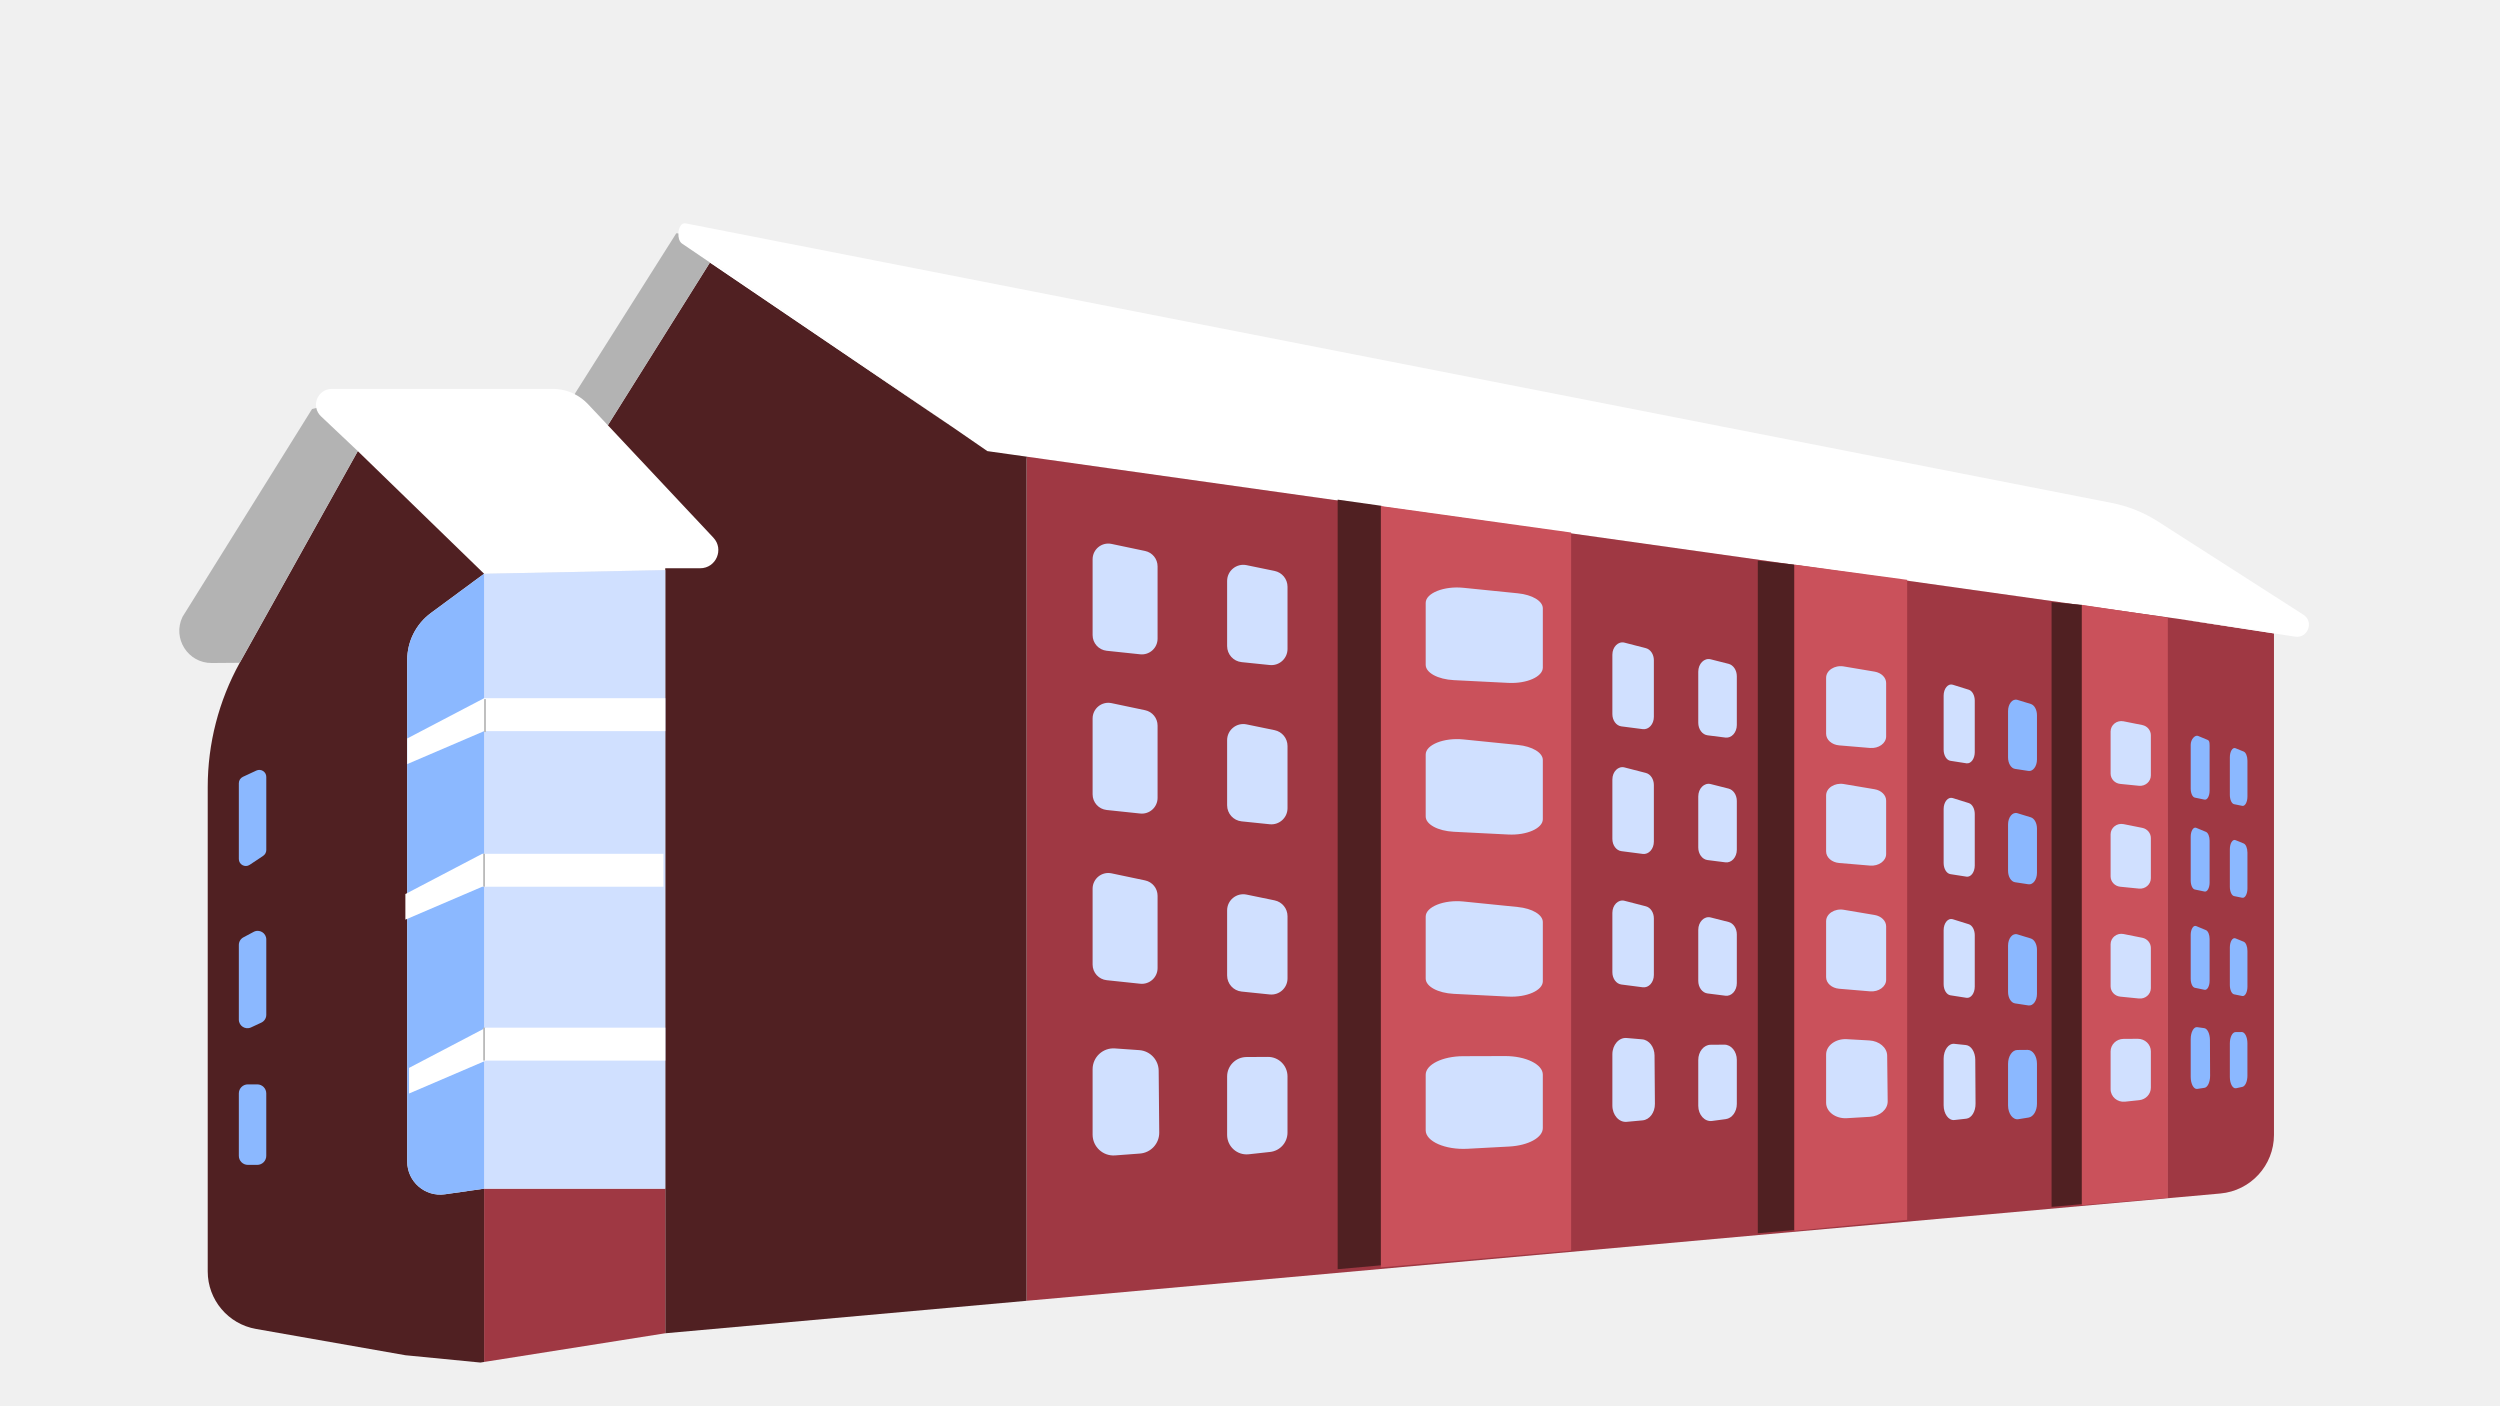
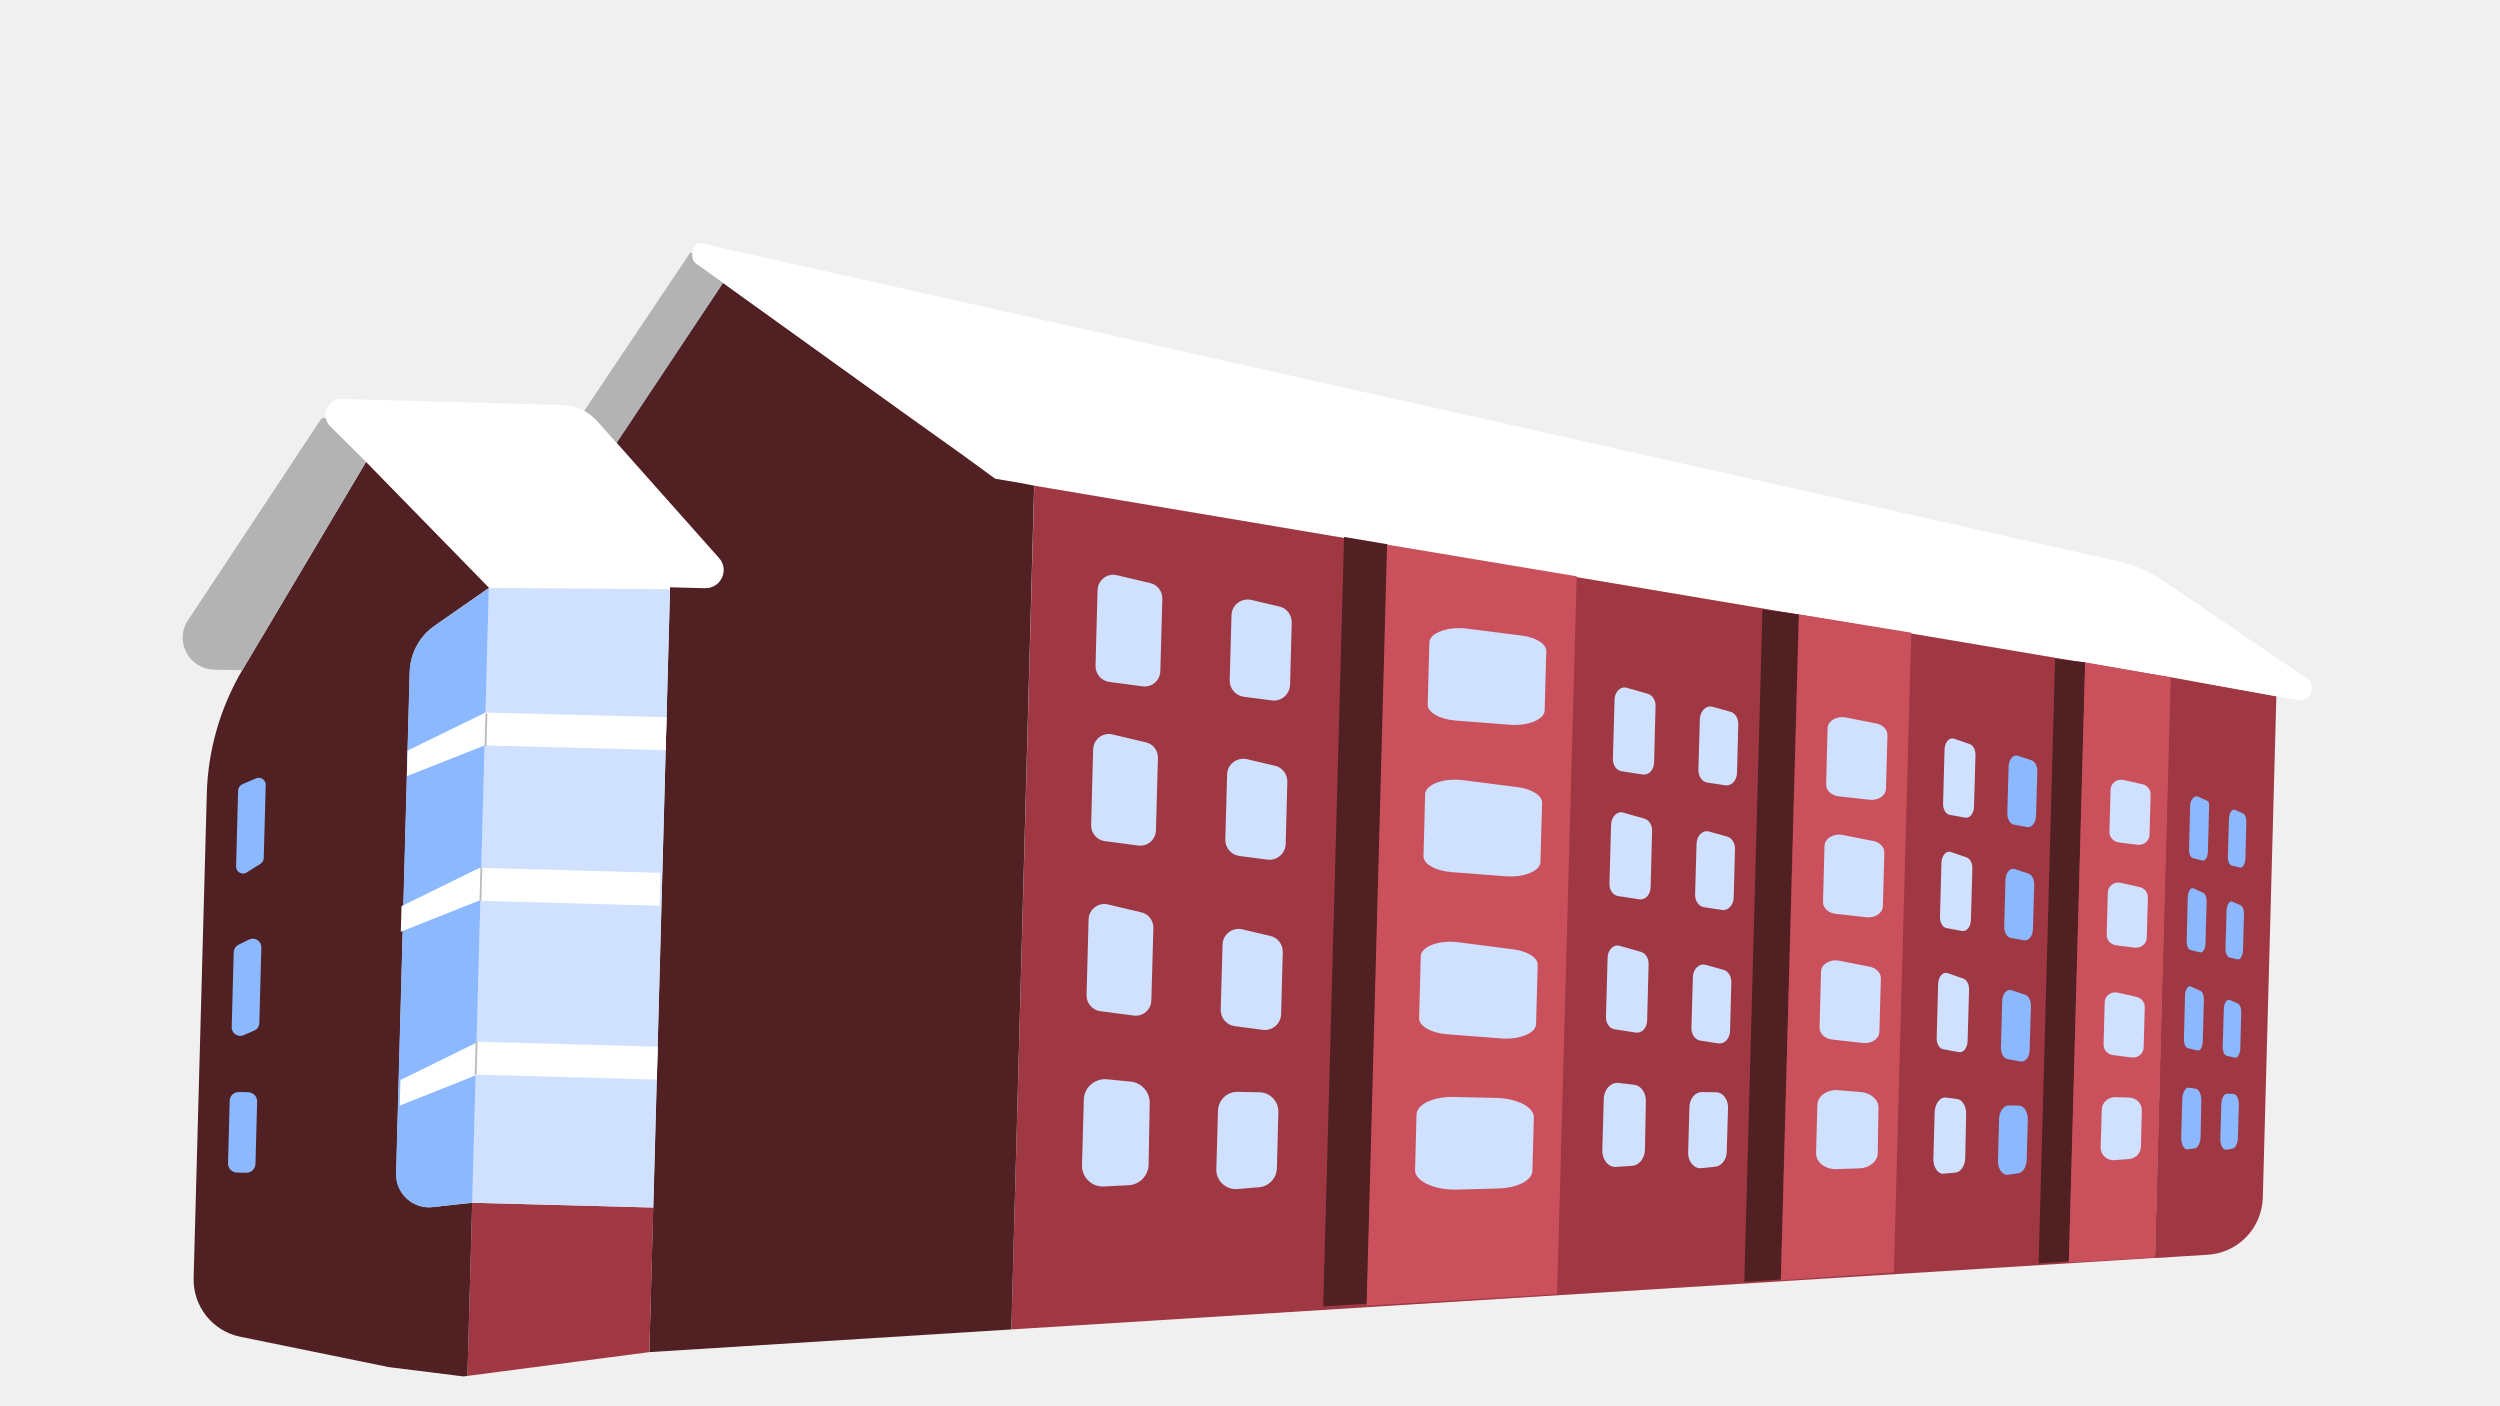
- <svg xmlns="http://www.w3.org/2000/svg" version="1.1" x="0px" y="0px" viewBox="0 0 1366 768" style="enable-background:new 0 0 1366 768;" xml:space="preserve">
+ <svg xmlns="http://www.w3.org/2000/svg" version="1.1" id="Layer_1" x="0px" y="0px" viewBox="0 0 1366 768" style="enable-background:new 0 0 1366 768;" xml:space="preserve">
  <style type="text/css">
	.st0{fill:#FFFFFF;stroke:#BABABA;stroke-miterlimit:10;}
	.st1{fill:#FFFFFF;}
	.st2{fill:#9F3843;}
	.st3{fill:#502022;}
	.st4{fill:#B3B3B3;}
	.st5{fill:#D0E0FF;}
	.st6{fill:#8BB8FF;}
	.st7{fill:#CA515B;}
	.st8{fill:none;}
	.st9{fill:none;stroke:#BABABA;stroke-miterlimit:10;}
</style>
-   <g id="Layer_1">
- </g>
-   <g id="Layer_2">
-     <path class="st0" d="M363.5,767.5" />
+   <g>
+     <path class="st0" d="M363.5,786.5" />
    <g id="XMLID_1_">
      <g>
-         <path class="st1" d="M519.96,233.04L388.5,142.5l-0.6,0.95l-15.28-10.37c-1.47-1.03-2.08-3.32-1.97-5.56     c0.14-3.02,1.58-5.94,3.96-5.47l779.38,152.8c8.93,1.75,17.44,5.17,25.1,10.08l79.48,50.95c5.95,3.81,2.47,13.05-4.52,11.98     l-11.55-1.76v-0.6l-51.72-7.28l-0.31-0.05l-6.37-0.89L608,256.15l-46.9-6.61l-10.1-1.42l-11.5-1.62L519.96,233.04z" />
-         <path class="st1" d="M389.8,293.78c5.95,6.34,1.46,16.72-7.24,16.72H363.5v1l-99,2l-69-67l-20.12-19.01     c-1.42-1.34-2.25-2.94-2.58-4.59c-0.99-4.98,2.63-10.4,8.54-10.4h120.72c4.2,0,8.3,1,11.97,2.87c2.7,1.37,5.18,3.21,7.3,5.47     l10.81,11.51L389.8,293.78z" />
-         <path class="st2" d="M1184.47,654.18L1184,338l0.1-0.72l6.37,0.89l0.31,0.05l51.72,7.88v273.98c0,16.66-12.71,30.56-29.31,32.05     l-28.67,2.58L1184.47,654.18z" />
-         <polygon class="st1" points="1242.5,345.5 1242.5,346.1 1190.78,338.22    " />
-         <polygon class="st2" points="1184.47,654.18 1184.52,654.71 560.92,710.76 560.89,710.44 560.89,251.06 561.1,249.54 608,256.15      1184.1,337.28 1184,338    " />
-         <path class="st3" d="M561.1,249.54l-0.21,1.52v459.38l0.03,0.32L363.5,728.5v-79v-338v-1h19.06c8.7,0,13.19-10.38,7.24-16.72     l-57.66-61.43l55.76-88.9l132.06,89.59l19.54,13.46l11.5,1.62L561.1,249.54z" />
-         <polygon class="st1" points="519.96,233.04 387.9,143.45 388.5,142.5    " />
-         <path class="st4" d="M387.9,143.45l-55.76,88.9l-10.81-11.51c-2.12-2.26-4.6-4.1-7.3-5.47l0.47-0.87l55-87l1.15,0.02     c-0.11,2.24,0.5,4.53,1.97,5.56L387.9,143.45z" />
-         <polygon class="st2" points="363.5,649.5 363.5,728.5 264.5,744.18 264.5,649.5    " />
-         <polygon class="st5" points="363.5,311.5 363.5,649.5 264.5,649.5 264.5,616.15 264.5,313.5    " />
-         <path class="st3" d="M264.5,649.5v94.68l-2,0.32l-41-4l-81.61-14.36c-15.26-2.68-26.39-15.94-26.39-31.43V430.02     c0-23.74,6.02-47.1,17.49-67.87c0.1-0.18,0.2-0.36,0.3-0.54L195.5,246.5l69,67l-29.08,21.46c-8.12,6-12.92,15.5-12.92,25.6     v274.12c0,10.99,9.73,19.43,20.61,17.88L264.5,649.5z" />
-         <path class="st6" d="M264.5,616.15v33.35l-21.39,3.06c-10.88,1.55-20.61-6.89-20.61-17.88V360.56c0-10.1,4.8-19.6,12.92-25.6     l29.08-21.46V616.15z" />
-         <path class="st4" d="M195.5,246.5l-64.21,115.11c-0.1,0.18-0.2,0.36-0.3,0.54l-15.27,0.12c-13.02,0.11-21.64-13.47-16.01-25.21     L170.5,223.5l2.3-0.6c0.33,1.65,1.16,3.25,2.58,4.59L195.5,246.5z" />
+         <path class="st1" d="M524.7,247.8l-129-94.1l-0.6,0.9l-15-10.8c-1.4-1.1-2-3.4-1.8-5.6c0.2-3,1.7-5.9,4.1-5.4l775,173.9     c8.9,2,17.3,5.6,24.8,10.8l78.1,53.1c5.8,4,2.1,13.1-4.8,11.9l-11.5-2.1l0-0.6l-51.5-8.7l-0.3-0.1l-6.3-1.1L612,273.3l-46.7-7.9     l-10.1-1.7l-11.5-1.9L524.7,247.8z" />
+         <path class="st1" d="M392.9,305c5.8,6.5,1,16.8-7.7,16.5l-19.1-0.5l0,1l-99-0.7L200,252.4l-19.6-19.5c-1.4-1.4-2.2-3-2.5-4.7     c-0.9-5,2.9-10.3,8.8-10.2l120.7,3.3c4.2,0.1,8.3,1.2,11.9,3.2c2.7,1.4,5.1,3.3,7.1,5.7l10.5,11.8L392.9,305z" />
+         <path class="st2" d="M1177.5,686.8l8.1-316.1l0.1-0.7l6.3,1.1l0.3,0.1l51.5,9.3l-7.4,273.9c-0.5,16.7-13.5,30.2-30.2,31.2     l-28.7,1.8L1177.5,686.8z" />
+         <polygon class="st1" points="1243.9,379.8 1243.9,380.4 1192.4,371.1    " />
+         <polygon class="st2" points="1177.5,686.8 1177.6,687.3 552.7,726.4 552.6,726.1 565.1,266.9 565.3,265.4 612,273.3 1185.7,370      1185.6,370.7    " />
+         <path class="st3" d="M565.3,265.4l-0.3,1.5l-12.4,459.2l0,0.3l-197.8,12.4l2.1-79l9.2-337.9l0-1l19.1,0.5     c8.7,0.2,13.5-10,7.7-16.5l-56-63l58.1-87.4l129.6,93.1l19.2,14l11.5,1.9L565.3,265.4z" />
+         <polygon class="st1" points="524.7,247.8 395.1,154.6 395.7,153.7    " />
+         <path class="st4" d="M395.1,154.6L336.9,242l-10.5-11.8c-2.1-2.3-4.5-4.2-7.1-5.7l0.5-0.9l57.3-85.5l1.1,0.1     c-0.2,2.2,0.4,4.5,1.8,5.6L395.1,154.6z" />
+         <polygon class="st2" points="357,659.8 354.8,738.8 255.4,751.8 258,657.2    " />
+         <polygon class="st5" points="366.1,322 357,659.8 258,657.2 258.9,623.8 267.1,321.3    " />
+         <path class="st3" d="M258,657.2l-2.6,94.6l-2,0.3l-40.9-5.1l-81.2-16.6c-15.2-3.1-25.9-16.6-25.5-32.1l7.2-264.6     c0.6-23.7,7.3-46.9,19.3-67.4c0.1-0.2,0.2-0.4,0.3-0.5L200,252.4l67.2,68.8l-29.7,20.7c-8.3,5.8-13.3,15.1-13.6,25.2l-7.4,274     c-0.3,11,9.2,19.7,20.1,18.4L258,657.2z" />
+         <path class="st6" d="M258.9,623.8l-0.9,33.3l-21.5,2.5c-10.9,1.3-20.4-7.4-20.1-18.4l7.4-274c0.3-10.1,5.3-19.5,13.6-25.2     l29.7-20.7L258.9,623.8z" />
+         <path class="st4" d="M200,252.4l-67.3,113.3c-0.1,0.2-0.2,0.4-0.3,0.5l-15.3-0.3c-13-0.2-21.3-14.1-15.3-25.6l73.8-111.6l2.3-0.5     c0.3,1.7,1.1,3.3,2.5,4.7L200,252.4z" />
      </g>
-       <g>
- 		</g>
    </g>
-     <polyline class="st3" points="754.81,691.34 754.81,276.37 730.9,273 730.9,693.49  " />
-     <polygon class="st7" points="858.46,290.97 858.46,683.32 754.5,692.5 754.5,276.5  " />
-     <polyline class="st3" points="960.46,673.86 960.46,306.33 980.33,308.5 980.33,672.07  " />
-     <polygon class="st7" points="1042.07,666.53 1042.07,316.82 980.5,308.5 980.5,672.5  " />
-     <polyline class="st3" points="1120.98,659.43 1120.98,328.98 1137.58,330.5 1137.58,657.94  " />
-     <path class="st0" d="M1148.58,330.98" />
-     <polygon class="st7" points="1184.5,654.5 1184.5,337.5 1137.5,330.5 1137.5,658.5  " />
-     <path class="st6" d="M130.5,427.93v41.44c0,3.05,3.4,4.87,5.93,3.17l7.37-4.91c1.06-0.71,1.7-1.9,1.7-3.17v-39.97   c0-2.79-2.9-4.64-5.43-3.46l-7.37,3.44C131.36,425.1,130.5,426.45,130.5,427.93z" />
-     <path class="st6" d="M130.5,516.31v40.82c0,3.43,3.56,5.7,6.67,4.25l5.62-2.62c1.65-0.77,2.71-2.43,2.71-4.25v-41.2   c0-3.54-3.77-5.81-6.9-4.14l-5.62,3C131.45,512.99,130.5,514.58,130.5,516.31z" />
-     <path class="st6" d="M130.5,597.43v34.13c0,2.72,2.21,4.93,4.93,4.93h5.13c2.72,0,4.93-2.21,4.93-4.93v-34.13   c0-2.72-2.21-4.93-4.93-4.93h-5.13C132.71,592.5,130.5,594.71,130.5,597.43z" />
-     <path class="st5" d="M597,305.6v41.43c0,4.4,3.32,8.09,7.7,8.55l18.3,1.93c5.08,0.53,9.5-3.45,9.5-8.55v-39.5   c0-4.07-2.85-7.58-6.83-8.41l-18.3-3.85C602.02,296.06,597,300.13,597,305.6z" />
-     <path class="st5" d="M670.5,317.45v35.56c0,4.53,3.42,8.32,7.92,8.78l15.35,1.58c5.21,0.54,9.73-3.55,9.73-8.78v-33.98   c0-4.19-2.94-7.8-7.05-8.65l-15.35-3.16C675.63,307.68,670.5,311.86,670.5,317.45z" />
-     <path class="st5" d="M597,584.23v35.72c0,6.63,5.64,11.86,12.25,11.37l13.61-1.02c5.99-0.45,10.6-5.47,10.55-11.47l-0.31-33.77   c-0.05-5.95-4.67-10.85-10.6-11.27l-13.3-0.93C602.6,572.39,597,577.62,597,584.23z" />
-     <path class="st5" d="M670.5,588.2v31.92c0,6.33,5.5,11.26,11.79,10.58l11.72-1.28c5.4-0.59,9.48-5.15,9.48-10.58v-30.71   c0-5.9-4.8-10.68-10.71-10.64l-11.72,0.07C675.22,577.6,670.5,582.35,670.5,588.2z" />
-     <path class="st5" d="M597,392.6v41.43c0,4.4,3.32,8.09,7.7,8.55l18.3,1.93c5.08,0.53,9.5-3.45,9.5-8.55v-39.5   c0-4.07-2.85-7.58-6.83-8.41l-18.3-3.85C602.02,383.06,597,387.13,597,392.6z" />
-     <path class="st5" d="M670.5,404.45v35.56c0,4.53,3.42,8.32,7.92,8.78l15.35,1.58c5.21,0.54,9.73-3.55,9.73-8.78v-33.98   c0-4.19-2.94-7.8-7.05-8.65l-15.35-3.16C675.63,394.68,670.5,398.86,670.5,404.45z" />
-     <path class="st5" d="M597,485.6v41.43c0,4.4,3.32,8.09,7.7,8.55l18.3,1.93c5.08,0.53,9.5-3.45,9.5-8.55v-39.5   c0-4.07-2.85-7.58-6.83-8.41l-18.3-3.85C602.02,476.06,597,480.13,597,485.6z" />
-     <path class="st5" d="M670.5,497.45v35.56c0,4.53,3.42,8.32,7.92,8.78l15.35,1.58c5.21,0.54,9.73-3.55,9.73-8.78v-33.98   c0-4.19-2.94-7.8-7.05-8.65l-15.35-3.16C675.63,487.68,670.5,491.86,670.5,497.45z" />
-     <path class="st5" d="M881,357.73v32.46c0,3.45,2.12,6.34,4.92,6.7l11.69,1.51c3.24,0.42,6.06-2.7,6.06-6.7v-30.95   c0-3.19-1.82-5.94-4.36-6.59l-11.69-3.02C884.21,350.26,881,353.46,881,357.73z" />
-     <path class="st5" d="M927.93,367.03v27.86c0,3.55,2.18,6.52,5.06,6.88l9.8,1.24c3.32,0.42,6.21-2.78,6.21-6.88V369.5   c0-3.28-1.88-6.11-4.5-6.78l-9.8-2.48C931.21,359.37,927.93,362.65,927.93,367.03z" />
-     <path class="st5" d="M881,576.07v27.99c0,5.2,3.6,9.3,7.82,8.91l8.69-0.8c3.82-0.35,6.77-4.28,6.73-8.99l-0.2-26.46   c-0.03-4.66-2.98-8.5-6.77-8.83l-8.49-0.73C884.58,566.8,881,570.9,881,576.07z" />
-     <path class="st5" d="M927.93,579.19v25.01c0,4.96,3.51,8.83,7.53,8.29l7.48-1c3.45-0.46,6.06-4.03,6.06-8.29v-24.06   c0-4.62-3.07-8.37-6.84-8.34l-7.48,0.06C930.95,570.88,927.93,574.6,927.93,579.19z" />
-     <path class="st5" d="M881,425.91v32.46c0,3.45,2.12,6.34,4.92,6.7l11.69,1.51c3.24,0.42,6.06-2.7,6.06-6.7v-30.95   c0-3.19-1.82-5.94-4.36-6.59l-11.69-3.02C884.21,418.43,881,421.63,881,425.91z" />
-     <path class="st5" d="M927.93,435.2v27.86c0,3.55,2.18,6.52,5.06,6.88l9.8,1.24c3.32,0.42,6.21-2.78,6.21-6.88v-26.63   c0-3.28-1.88-6.11-4.5-6.78l-9.8-2.48C931.21,427.54,927.93,430.82,927.93,435.2z" />
-     <path class="st5" d="M881,498.78v32.46c0,3.45,2.12,6.34,4.92,6.7l11.69,1.51c3.24,0.42,6.06-2.7,6.06-6.7V501.8   c0-3.19-1.82-5.94-4.36-6.59l-11.69-3.02C884.21,491.31,881,494.51,881,498.78z" />
-     <path class="st5" d="M927.93,508.08v27.86c0,3.55,2.18,6.52,5.06,6.88l9.8,1.24c3.32,0.42,6.21-2.78,6.21-6.88v-26.63   c0-3.28-1.88-6.11-4.5-6.78l-9.8-2.48C931.21,500.42,927.93,503.7,927.93,508.08z" />
-     <path class="st5" d="M1062,380.12v29.49c0,3.13,1.59,5.76,3.69,6.09l8.77,1.37c2.43,0.38,4.55-2.45,4.55-6.09v-28.12   c0-2.89-1.36-5.39-3.27-5.99l-8.77-2.74C1064.41,373.33,1062,376.24,1062,380.12z" />
-     <path class="st6" d="M1097.2,388.56v25.31c0,3.22,1.64,5.92,3.79,6.25l7.35,1.12c2.49,0.38,4.66-2.53,4.66-6.25v-24.19   c0-2.98-1.41-5.55-3.37-6.15l-7.35-2.25C1099.65,381.61,1097.2,384.58,1097.2,388.56z" />
-     <path class="st5" d="M1062,578.46v25.43c0,4.72,2.7,8.44,5.87,8.09l6.52-0.73c2.87-0.32,5.08-3.89,5.05-8.17l-0.15-24.04   c-0.03-4.23-2.24-7.72-5.08-8.02l-6.37-0.67C1064.68,570.03,1062,573.75,1062,578.46z" />
-     <path class="st6" d="M1097.2,581.28V604c0,4.51,2.63,8.02,5.65,7.53l5.61-0.91c2.58-0.42,4.54-3.66,4.54-7.53v-21.86   c0-4.2-2.3-7.6-5.13-7.57l-5.61,0.05C1099.46,573.74,1097.2,577.12,1097.2,581.28z" />
-     <path class="st5" d="M1062,442.05v29.49c0,3.13,1.59,5.76,3.69,6.09l8.77,1.37c2.43,0.38,4.55-2.45,4.55-6.09v-28.12   c0-2.89-1.36-5.39-3.27-5.99l-8.77-2.74C1064.41,435.26,1062,438.16,1062,442.05z" />
-     <path class="st6" d="M1097.2,450.49v25.31c0,3.22,1.64,5.92,3.79,6.25l7.35,1.12c2.49,0.38,4.66-2.53,4.66-6.25v-24.19   c0-2.98-1.41-5.55-3.37-6.15l-7.35-2.25C1099.65,443.54,1097.2,446.51,1097.2,450.49z" />
-     <path class="st5" d="M1062,508.25v29.49c0,3.13,1.59,5.76,3.69,6.09l8.77,1.37c2.43,0.38,4.55-2.45,4.55-6.09v-28.12   c0-2.89-1.36-5.39-3.27-5.99l-8.77-2.74C1064.41,501.46,1062,504.36,1062,508.25z" />
-     <path class="st6" d="M1097.2,516.69V542c0,3.22,1.64,5.92,3.79,6.25l7.35,1.12c2.49,0.38,4.66-2.53,4.66-6.25v-24.19   c0-2.98-1.41-5.55-3.37-6.15l-7.35-2.25C1099.65,509.73,1097.2,512.71,1097.2,516.69z" />
-     <path class="st6" d="M1197,406.96v23.91c0,2.54,0.97,4.67,2.24,4.94l5.33,1.11c1.48,0.31,2.76-1.99,2.76-4.94v-22.8   c0-2.35,0.17-4.37-0.99-4.86l-5.33-2.22C1199.46,401.46,1197,403.81,1197,406.96z" />
-     <path class="st6" d="M1218.39,413.81v20.53c0,2.61,1,4.8,2.31,5.07l4.47,0.91c1.52,0.31,2.83-2.05,2.83-5.07v-19.61   c0-2.42-0.86-4.5-2.05-4.99l-4.47-1.82C1219.89,408.17,1218.39,410.58,1218.39,413.81z" />
-     <path class="st6" d="M1197,567.8v20.62c0,3.83,1.64,6.85,3.57,6.56l3.96-0.59c1.74-0.26,3.09-3.16,3.07-6.62l-0.09-19.49   c-0.02-3.43-1.36-6.26-3.09-6.5l-3.87-0.54C1198.63,560.97,1197,563.98,1197,567.8z" />
-     <path class="st6" d="M1218.39,570.09v18.42c0,3.66,1.6,6.5,3.43,6.1l3.41-0.74c1.57-0.34,2.76-2.97,2.76-6.1v-17.73   c0-3.41-1.4-6.16-3.12-6.14l-3.41,0.04C1219.77,563.97,1218.39,566.71,1218.39,570.09z" />
-     <path class="st6" d="M1197,457.18v23.91c0,2.54,0.97,4.67,2.24,4.94l5.33,1.11c1.48,0.31,2.76-1.99,2.76-4.94v-22.8   c0-2.35-0.83-4.37-1.99-4.86l-5.33-2.22C1198.46,451.68,1197,454.03,1197,457.18z" />
-     <path class="st6" d="M1218.39,464.03v20.53c0,2.61,1,4.8,2.31,5.07l4.47,0.91c1.52,0.31,2.83-2.05,2.83-5.07v-19.61   c0-2.42-0.86-4.5-2.05-4.99l-4.47-1.82C1219.89,458.39,1218.39,460.8,1218.39,464.03z" />
-     <path class="st6" d="M1197,510.87v23.91c0,2.54,0.97,4.67,2.24,4.94l5.33,1.11c1.48,0.31,2.76-1.99,2.76-4.94v-22.8   c0-2.35-0.83-4.37-1.99-4.86l-5.33-2.22C1198.46,505.36,1197,507.71,1197,510.87z" />
-     <path class="st6" d="M1218.39,517.71v20.53c0,2.61,1,4.8,2.31,5.07l4.47,0.91c1.52,0.31,2.83-2.05,2.83-5.07v-19.61   c0-2.42-0.86-4.5-2.05-4.99l-4.47-1.82C1219.89,512.07,1218.39,514.48,1218.39,517.71z" />
-     <path class="st5" d="M997.79,370.35v30.6c0,3.25,3.07,5.98,7.11,6.32l16.91,1.42c4.69,0.39,8.78-2.55,8.78-6.32V373.2   c0-3-2.63-5.6-6.31-6.22l-16.91-2.85C1002.44,363.31,997.79,366.32,997.79,370.35z" />
-     <path class="st5" d="M997.79,576.19v26.39c0,4.9,5.21,8.76,11.32,8.4l12.57-0.75c5.53-0.33,9.8-4.04,9.75-8.47l-0.28-24.95   c-0.05-4.39-4.31-8.02-9.79-8.32l-12.29-0.69C1002.97,567.45,997.79,571.31,997.79,576.19z" />
-     <path class="st5" d="M997.79,434.62v30.6c0,3.25,3.07,5.98,7.11,6.32l16.91,1.42c4.69,0.39,8.78-2.55,8.78-6.32v-29.18   c0-3-2.63-5.6-6.31-6.22l-16.91-2.85C1002.44,427.58,997.79,430.59,997.79,434.62z" />
-     <path class="st5" d="M997.79,503.33v30.6c0,3.25,3.07,5.98,7.11,6.32l16.91,1.42c4.69,0.39,8.78-2.55,8.78-6.32v-29.18   c0-3-2.63-5.6-6.31-6.22l-16.91-2.85C1002.44,496.28,997.79,499.29,997.79,503.33z" />
-     <path class="st5" d="M779,329.41v33.86c0,4.31,6.64,7.92,15.37,8.36l29.76,1.5c10.09,0.51,18.87-3.38,18.87-8.36v-32.36   c0-3.99-5.71-7.43-13.67-8.23l-29.76-3.01C788.95,320.1,779,324.09,779,329.41z" />
-     <path class="st5" d="M779,587.23v30.39c0,6.03,10.66,10.73,22.87,10.07l22.73-1.22c10.47-0.56,18.39-4.9,18.39-10.07v-29.24   c0-5.62-9.32-10.17-20.76-10.13l-22.73,0.07C788.16,577.13,779,581.66,779,587.23z" />
-     <path class="st5" d="M779,412.26v33.86c0,4.31,6.64,7.92,15.37,8.36l29.76,1.5c10.09,0.51,18.87-3.38,18.87-8.36v-32.36   c0-3.99-5.71-7.43-13.67-8.23l-29.76-3.01C788.95,402.95,779,406.93,779,412.26z" />
-     <path class="st5" d="M779,500.82v33.86c0,4.31,6.64,7.92,15.37,8.36l29.76,1.5c10.09,0.51,18.87-3.38,18.87-8.36v-32.36   c0-3.99-5.71-7.43-13.67-8.23l-29.76-3.01C788.95,491.51,779,495.49,779,500.82z" />
-     <path class="st5" d="M1153.23,399.7v22.96c0,2.92,2.28,5.37,5.28,5.67l10.23,1.02c3.47,0.35,6.49-2.29,6.49-5.67v-21.94   c0-2.7-1.96-5.04-4.7-5.58l-10.23-2.04C1156.65,393.39,1153.23,396.09,1153.23,399.7z" />
-     <path class="st5" d="M1153.23,574.52v20.61c0,4.09,3.67,7.27,7.86,6.83l7.82-0.83c3.6-0.38,6.32-3.32,6.32-6.83v-19.83   c0-3.81-3.2-6.89-7.14-6.87l-7.82,0.05C1156.38,567.68,1153.23,570.74,1153.23,574.52z" />
-     <path class="st5" d="M1153.23,455.88v22.96c0,2.92,2.28,5.37,5.28,5.67l10.23,1.02c3.47,0.35,6.49-2.29,6.49-5.67v-21.94   c0-2.7-1.96-5.04-4.7-5.58l-10.23-2.04C1156.65,449.57,1153.23,452.27,1153.23,455.88z" />
-     <path class="st5" d="M1153.23,515.93v22.96c0,2.92,2.28,5.37,5.28,5.67l10.23,1.02c3.47,0.35,6.49-2.29,6.49-5.67v-21.94   c0-2.7-1.96-5.04-4.7-5.58l-10.23-2.04C1156.65,509.62,1153.23,512.32,1153.23,515.93z" />
-     <path class="st0" d="M858.46,321" />
-     <polygon class="st8" points="222.5,403.85 264.5,381.58 363.5,381.58 363.5,398.45 264.5,398.45 222.5,417.1  " />
-     <path class="st8" d="M271,64" />
-     <polygon class="st1" points="222.5,403.5 264.5,381.5 363.5,381.5 363.5,399.5 264.5,399.5 222.5,417.5  " />
-     <polygon class="st1" points="221.5,488.5 263.5,466.5 362.5,466.5 362.5,484.5 263.5,484.5 221.5,502.5  " />
-     <polygon class="st1" points="223.5,583.5 265.5,561.5 363.5,561.5 363.5,579.5 265.5,579.5 223.5,597.5  " />
-     <line class="st9" x1="265" y1="382" x2="265" y2="400" />
-     <line class="st9" x1="264.5" y1="466.5" x2="264.5" y2="484.5" />
-     <line class="st9" x1="264.5" y1="561.5" x2="264.5" y2="579.5" />
+     <polyline class="st3" points="747,712.3 758.2,297.4 734.4,293.4 723,713.8  " />
+     <polygon class="st7" points="861.5,314.9 850.8,707.1 746.7,713.4 757.9,297.6  " />
+     <polyline class="st3" points="953.1,700.4 963,333 982.8,335.7 973,699.1  " />
+     <polygon class="st7" points="1034.8,695.2 1044.3,345.7 983,335.7 973.1,699.5  " />
+     <polyline class="st3" points="1113.9,690.3 1122.9,360 1139.4,361.9 1130.5,689.2  " />
+     <path class="st0" d="M1150.4,362.7" />
+     <polygon class="st7" points="1177.5,687.1 1186.1,370.2 1139.3,361.9 1130.4,689.8  " />
+     <path class="st6" d="M130.1,432l-1.1,41.4c-0.1,3,3.3,5,5.8,3.3l7.5-4.7c1.1-0.7,1.8-1.9,1.8-3.1l1.1-40c0.1-2.8-2.8-4.7-5.3-3.6   l-7.5,3.2C131,429.2,130.1,430.6,130.1,432z" />
+     <path class="st6" d="M127.7,520.4l-1.1,40.8c-0.1,3.4,3.4,5.8,6.6,4.4l5.7-2.5c1.7-0.7,2.8-2.4,2.8-4.2l1.1-41.2   c0.1-3.5-3.6-5.9-6.8-4.3l-5.7,2.8C128.7,517.1,127.7,518.7,127.7,520.4z" />
+     <path class="st6" d="M125.5,601.5l-0.9,34.1c-0.1,2.7,2.1,5,4.8,5.1l5.1,0.1c2.7,0.1,5-2.1,5.1-4.8l0.9-34.1c0.1-2.7-2.1-5-4.8-5.1   l-5.1-0.1C127.8,596.6,125.5,598.8,125.5,601.5z" />
+     <path class="st5" d="M599.7,322.4l-1.1,41.4c-0.1,4.4,3.1,8.2,7.5,8.8l18.2,2.4c5.1,0.7,9.6-3.2,9.7-8.3l1.1-39.5   c0.1-4.1-2.6-7.7-6.6-8.6l-18.2-4.3C605,313,599.9,316.9,599.7,322.4z" />
+     <path class="st5" d="M672.9,336.2l-1,35.5c-0.1,4.5,3.2,8.4,7.7,9l15.3,2c5.2,0.7,9.8-3.3,10-8.5l0.9-34c0.1-4.2-2.7-7.9-6.8-8.8   l-15.3-3.6C678.2,326.6,673,330.6,672.9,336.2z" />
+     <path class="st5" d="M592.2,600.9l-1,35.7c-0.2,6.6,5.3,12,11.9,11.7l13.6-0.7c6-0.3,10.7-5.2,10.9-11.2l0.6-33.8   c0.1-5.9-4.4-11-10.3-11.6l-13.3-1.3C598.1,589.2,592.3,594.3,592.2,600.9z" />
+     <path class="st5" d="M665.5,606.9l-0.9,31.9c-0.2,6.3,5.2,11.4,11.5,10.9l11.8-1c5.4-0.4,9.6-4.9,9.8-10.3l0.8-30.7   c0.2-5.9-4.5-10.8-10.4-10.9l-11.7-0.2C670.5,596.4,665.7,601,665.5,606.9z" />
+     <path class="st5" d="M597.3,409.4l-1.1,41.4c-0.1,4.4,3.1,8.2,7.5,8.8l18.2,2.4c5.1,0.7,9.6-3.2,9.7-8.3l1.1-39.5   c0.1-4.1-2.6-7.7-6.6-8.6l-18.2-4.3C602.6,400,597.5,403.9,597.3,409.4z" />
+     <path class="st5" d="M670.5,423.2l-1,35.5c-0.1,4.5,3.2,8.4,7.7,9l15.3,2c5.2,0.7,9.8-3.3,10-8.5l0.9-34c0.1-4.2-2.7-7.9-6.8-8.8   l-15.3-3.6C675.9,413.6,670.6,417.6,670.5,423.2z" />
+     <path class="st5" d="M594.8,502.3l-1.1,41.4c-0.1,4.4,3.1,8.2,7.5,8.8l18.2,2.4c5.1,0.7,9.6-3.2,9.7-8.3l1.1-39.5   c0.1-4.1-2.6-7.7-6.6-8.6l-18.2-4.3C600.1,492.9,595,496.9,594.8,502.3z" />
+     <path class="st5" d="M668,516.2l-1,35.5c-0.1,4.5,3.2,8.4,7.7,9l15.3,2c5.2,0.7,9.8-3.3,10-8.5l0.9-34c0.1-4.2-2.7-7.9-6.8-8.8   l-15.3-3.6C673.4,506.5,668.1,510.6,668,516.2z" />
+     <path class="st5" d="M882.2,382.2l-0.9,32.4c-0.1,3.4,1.9,6.4,4.7,6.8l11.6,1.8c3.2,0.5,6.1-2.5,6.2-6.5l0.8-30.9   c0.1-3.2-1.7-6-4.2-6.7l-11.6-3.3C885.6,374.8,882.3,377.9,882.2,382.2z" />
+     <path class="st5" d="M928.8,392.8l-0.8,27.8c-0.1,3.5,2,6.6,4.9,7l9.8,1.5c3.3,0.5,6.3-2.6,6.4-6.7l0.7-26.6   c0.1-3.3-1.7-6.2-4.3-6.9l-9.7-2.7C932.3,385.2,929,388.4,928.8,392.8z" />
+     <path class="st5" d="M876.3,600.5l-0.8,28c-0.1,5.2,3.3,9.4,7.6,9.1l8.7-0.6c3.8-0.2,6.9-4.1,7-8.8l0.5-26.5c0.1-4.7-2.7-8.6-6.5-9   l-8.5-1C880.1,591.3,876.4,595.3,876.3,600.5z" />
+     <path class="st5" d="M923.1,604.8l-0.7,25c-0.1,5,3.3,8.9,7.3,8.5l7.5-0.8c3.5-0.4,6.2-3.9,6.3-8.1l0.7-24.1   c0.1-4.6-2.8-8.5-6.6-8.5l-7.5-0.1C926.3,596.6,923.2,600.3,923.1,604.8z" />
+     <path class="st5" d="M880.3,450.4l-0.9,32.4c-0.1,3.4,1.9,6.4,4.7,6.8l11.6,1.8c3.2,0.5,6.1-2.5,6.2-6.5l0.8-30.9   c0.1-3.2-1.7-6-4.2-6.7l-11.6-3.3C883.8,443,880.5,446.1,880.3,450.4z" />
+     <path class="st5" d="M927,460.9l-0.8,27.8c-0.1,3.5,2,6.6,4.9,7l9.8,1.5c3.3,0.5,6.3-2.6,6.4-6.7L948,464c0.1-3.3-1.7-6.2-4.3-6.9   l-9.7-2.7C930.5,453.3,927.1,456.5,927,460.9z" />
+     <path class="st5" d="M878.4,523.2l-0.9,32.4c-0.1,3.4,1.9,6.4,4.7,6.8l11.6,1.8c3.2,0.5,6.1-2.5,6.2-6.5l0.8-30.9   c0.1-3.2-1.7-6-4.2-6.7l-11.6-3.3C881.8,515.8,878.5,518.9,878.4,523.2z" />
+     <path class="st5" d="M925,533.8l-0.8,27.8c-0.1,3.5,2,6.6,4.9,7l9.8,1.5c3.3,0.5,6.3-2.6,6.4-6.7l0.7-26.6c0.1-3.3-1.7-6.2-4.3-6.9   l-9.7-2.7C928.5,526.2,925.1,529.4,925,533.8z" />
+     <path class="st5" d="M1062.5,409.5l-0.8,29.5c-0.1,3.1,1.4,5.8,3.5,6.2l8.7,1.6c2.4,0.4,4.6-2.3,4.7-6l0.8-28.1   c0.1-2.9-1.2-5.4-3.1-6.1l-8.7-3C1065.1,402.8,1062.6,405.6,1062.5,409.5z" />
+     <path class="st6" d="M1097.5,418.9l-0.7,25.3c-0.1,3.2,1.5,6,3.6,6.4l7.3,1.3c2.5,0.4,4.7-2.4,4.8-6.1l0.7-24.2   c0.1-3-1.3-5.6-3.2-6.2l-7.3-2.4C1100.1,412,1097.6,414.9,1097.5,418.9z" />
+     <path class="st5" d="M1057.1,607.7l-0.7,25.4c-0.1,4.7,2.5,8.5,5.6,8.2l6.5-0.6c2.9-0.2,5.2-3.8,5.3-8l0.5-24   c0.1-4.2-2-7.8-4.9-8.2l-6.3-0.8C1060,599.4,1057.3,603,1057.1,607.7z" />
+     <path class="st6" d="M1092.3,611.5l-0.6,22.7c-0.1,4.5,2.4,8.1,5.4,7.7l5.6-0.8c2.6-0.3,4.6-3.5,4.7-7.4l0.6-21.9   c0.1-4.2-2.1-7.7-4.9-7.7l-5.6-0.1C1094.7,604,1092.4,607.4,1092.3,611.5z" />
+     <path class="st5" d="M1060.8,471.4l-0.8,29.5c-0.1,3.1,1.4,5.8,3.5,6.2l8.7,1.6c2.4,0.4,4.6-2.3,4.7-6l0.8-28.1   c0.1-2.9-1.2-5.4-3.1-6.1l-8.7-3C1063.4,464.7,1060.9,467.5,1060.8,471.4z" />
+     <path class="st6" d="M1095.8,480.8l-0.7,25.3c-0.1,3.2,1.5,6,3.6,6.4l7.3,1.3c2.5,0.4,4.7-2.4,4.8-6.1l0.7-24.2   c0.1-3-1.3-5.6-3.2-6.2l-7.3-2.4C1098.4,473.9,1095.9,476.8,1095.8,480.8z" />
+     <path class="st5" d="M1059,537.6l-0.8,29.5c-0.1,3.1,1.4,5.8,3.5,6.2l8.7,1.6c2.4,0.4,4.6-2.3,4.7-6l0.8-28.1   c0.1-2.9-1.2-5.4-3.1-6.1l-8.7-3C1061.6,530.8,1059.1,533.7,1059,537.6z" />
+     <path class="st6" d="M1094,547l-0.7,25.3c-0.1,3.2,1.5,6,3.6,6.4l7.3,1.3c2.5,0.4,4.7-2.4,4.8-6.1l0.7-24.2c0.1-3-1.3-5.6-3.2-6.2   l-7.3-2.4C1096.6,540.1,1094.1,543,1094,547z" />
+     <path class="st6" d="M1196.7,440l-0.6,23.9c-0.1,2.5,0.8,4.7,2.1,5l5.3,1.3c1.5,0.3,2.8-1.9,2.9-4.9l0.6-22.8   c0.1-2.3,0.3-4.4-0.9-4.9l-5.3-2.4C1199.3,434.5,1196.8,436.8,1196.7,440z" />
+     <path class="st6" d="M1217.9,447.4l-0.6,20.5c-0.1,2.6,0.9,4.8,2.2,5.1l4.4,1c1.5,0.4,2.9-2,3-5l0.5-19.6c0.1-2.4-0.7-4.5-1.9-5   l-4.4-1.9C1219.6,441.8,1218,444.2,1217.9,447.4z" />
+     <path class="st6" d="M1192.4,600.7l-0.6,20.6c-0.1,3.8,1.5,6.9,3.4,6.7l4-0.5c1.7-0.2,3.2-3.1,3.2-6.5l0.4-19.5   c0.1-3.4-1.2-6.3-2.9-6.6l-3.9-0.6C1194.2,594,1192.5,596.9,1192.4,600.7z" />
+     <path class="st6" d="M1213.7,603.6l-0.5,18.4c-0.1,3.7,1.4,6.5,3.3,6.2l3.4-0.6c1.6-0.3,2.8-2.9,2.9-6l0.5-17.7   c0.1-3.4-1.2-6.2-3-6.2l-3.4-0.1C1215.2,597.5,1213.8,600.2,1213.7,603.6z" />
+     <path class="st6" d="M1195.4,490.2l-0.6,23.9c-0.1,2.5,0.8,4.7,2.1,5l5.3,1.3c1.5,0.3,2.8-1.9,2.9-4.9l0.6-22.8   c0.1-2.3-0.7-4.4-1.9-4.9l-5.3-2.4C1197,484.7,1195.5,487,1195.4,490.2z" />
+     <path class="st6" d="M1216.6,497.6l-0.6,20.5c-0.1,2.6,0.9,4.8,2.2,5.1l4.4,1c1.5,0.4,2.9-2,3-5l0.5-19.6c0.1-2.4-0.7-4.5-1.9-5   l-4.4-1.9C1218.2,492,1216.7,494.4,1216.6,497.6z" />
+     <path class="st6" d="M1193.9,543.8l-0.6,23.9c-0.1,2.5,0.8,4.7,2.1,5l5.3,1.3c1.5,0.3,2.8-1.9,2.9-4.9l0.6-22.8   c0.1-2.3-0.7-4.4-1.9-4.9l-5.3-2.4C1195.5,538.4,1194,540.7,1193.9,543.8z" />
+     <path class="st6" d="M1215.1,551.3l-0.6,20.5c-0.1,2.6,0.9,4.8,2.2,5.1l4.4,1c1.5,0.4,2.9-2,3-5l0.5-19.6c0.1-2.4-0.7-4.5-1.9-5   l-4.4-1.9C1216.8,545.7,1215.2,548,1215.1,551.3z" />
+     <path class="st5" d="M998.6,398l-0.8,30.6c-0.1,3.2,2.9,6.1,6.9,6.5l16.9,1.9c4.7,0.5,8.8-2.3,8.9-6.1l0.8-29.2   c0.1-3-2.5-5.7-6.1-6.4l-16.8-3.3C1003.4,391.1,998.7,393.9,998.6,398z" />
+     <path class="st5" d="M993,603.7l-0.7,26.4c-0.1,4.9,5,8.9,11.1,8.7l12.6-0.4c5.5-0.2,9.9-3.8,10-8.2l0.4-24.9   c0.1-4.4-4.1-8.1-9.6-8.6l-12.3-1C998.4,595.1,993.1,598.9,993,603.7z" />
+     <path class="st5" d="M996.9,462.2l-0.8,30.6c-0.1,3.2,2.9,6.1,6.9,6.5l16.9,1.9c4.7,0.5,8.8-2.3,8.9-6.1l0.8-29.2   c0.1-3-2.5-5.7-6.1-6.4l-16.8-3.3C1001.7,455.3,997,458.2,996.9,462.2z" />
+     <path class="st5" d="M995,530.9l-0.8,30.6c-0.1,3.2,2.9,6.1,6.9,6.5l16.9,1.9c4.7,0.5,8.8-2.3,8.9-6.1l0.8-29.2   c0.1-3-2.5-5.7-6.1-6.4l-16.8-3.3C999.8,524,995.1,526.9,995,530.9z" />
+     <path class="st5" d="M781,351.1l-0.9,33.8c-0.1,4.3,6.4,8.1,15.1,8.8l29.7,2.3c10.1,0.8,19-2.9,19.1-7.8l0.9-32.3   c0.1-4-5.5-7.6-13.4-8.6l-29.7-3.8C791.2,342.1,781.1,345.8,781,351.1z" />
+     <path class="st5" d="M774,608.9l-0.8,30.4c-0.2,6,10.4,11,22.6,10.7l22.8-0.6c10.5-0.3,18.5-4.4,18.7-9.6l0.8-29.2   c0.2-5.6-9-10.4-20.5-10.7l-22.7-0.5C783.4,599,774.2,603.3,774,608.9z" />
+     <path class="st5" d="M778.7,433.9l-0.9,33.8c-0.1,4.3,6.4,8.1,15.1,8.8l29.7,2.3c10.1,0.8,19-2.9,19.1-7.8l0.9-32.3   c0.1-4-5.5-7.6-13.4-8.6l-29.7-3.8C788.9,424.9,778.9,428.6,778.7,433.9z" />
+     <path class="st5" d="M776.3,522.5l-0.9,33.8c-0.1,4.3,6.4,8.1,15.1,8.8l29.7,2.3c10.1,0.8,19-2.9,19.1-7.8l0.9-32.3   c0.1-4-5.5-7.6-13.4-8.6l-29.7-3.8C786.5,513.4,776.5,517.1,776.3,522.5z" />
+     <path class="st5" d="M1153.2,431.5l-0.6,23c-0.1,2.9,2.1,5.4,5.1,5.8l10.2,1.3c3.5,0.4,6.5-2.1,6.6-5.5l0.6-21.9   c0.1-2.7-1.8-5.1-4.5-5.7l-10.2-2.3C1156.8,425.3,1153.3,427.9,1153.2,431.5z" />
+     <path class="st5" d="M1148.4,606.3l-0.6,20.6c-0.1,4.1,3.5,7.4,7.7,7l7.8-0.6c3.6-0.3,6.4-3.1,6.5-6.7l0.5-19.8c0.1-3.8-3-7-7-7.1   l-7.8-0.2C1151.8,599.5,1148.5,602.5,1148.4,606.3z" />
+     <path class="st5" d="M1151.7,487.7l-0.6,23c-0.1,2.9,2.1,5.4,5.1,5.8l10.2,1.3c3.5,0.4,6.5-2.1,6.6-5.5l0.6-21.9   c0.1-2.7-1.8-5.1-4.5-5.7l-10.2-2.3C1155.2,481.5,1151.8,484.1,1151.7,487.7z" />
+     <path class="st5" d="M1150,547.7l-0.6,23c-0.1,2.9,2.1,5.4,5.1,5.8l10.2,1.3c3.5,0.4,6.5-2.1,6.6-5.5l0.6-21.9   c0.1-2.7-1.8-5.1-4.5-5.7l-10.2-2.3C1153.6,541.5,1150.1,544.1,1150,547.7z" />
+     <path class="st0" d="M860.6,344.9" />
+     <polygon class="st8" points="222.7,410.5 265.3,389.3 364.2,392 363.8,408.9 264.8,406.2 222.3,423.7  " />
+     <path class="st8" d="M280.4,72.1" />
+     <polygon class="st1" points="222.7,410.1 265.3,389.3 364.2,391.9 363.7,409.9 264.8,407.3 222.3,424.1  " />
+     <polygon class="st1" points="219.4,495.1 262,474.2 360.9,476.9 360.4,494.9 261.5,492.2 219,509.1  " />
+     <polygon class="st1" points="218.8,590.1 261.4,569.2 359.4,571.9 358.9,589.9 260.9,587.2 218.4,604.1  " />
+     <line class="st9" x1="265.8" y1="389.8" x2="265.3" y2="407.8" />
+     <line class="st9" x1="263" y1="474.2" x2="262.5" y2="492.2" />
+     <line class="st9" x1="260.4" y1="569.2" x2="259.9" y2="587.2" />
  </g>
</svg>
